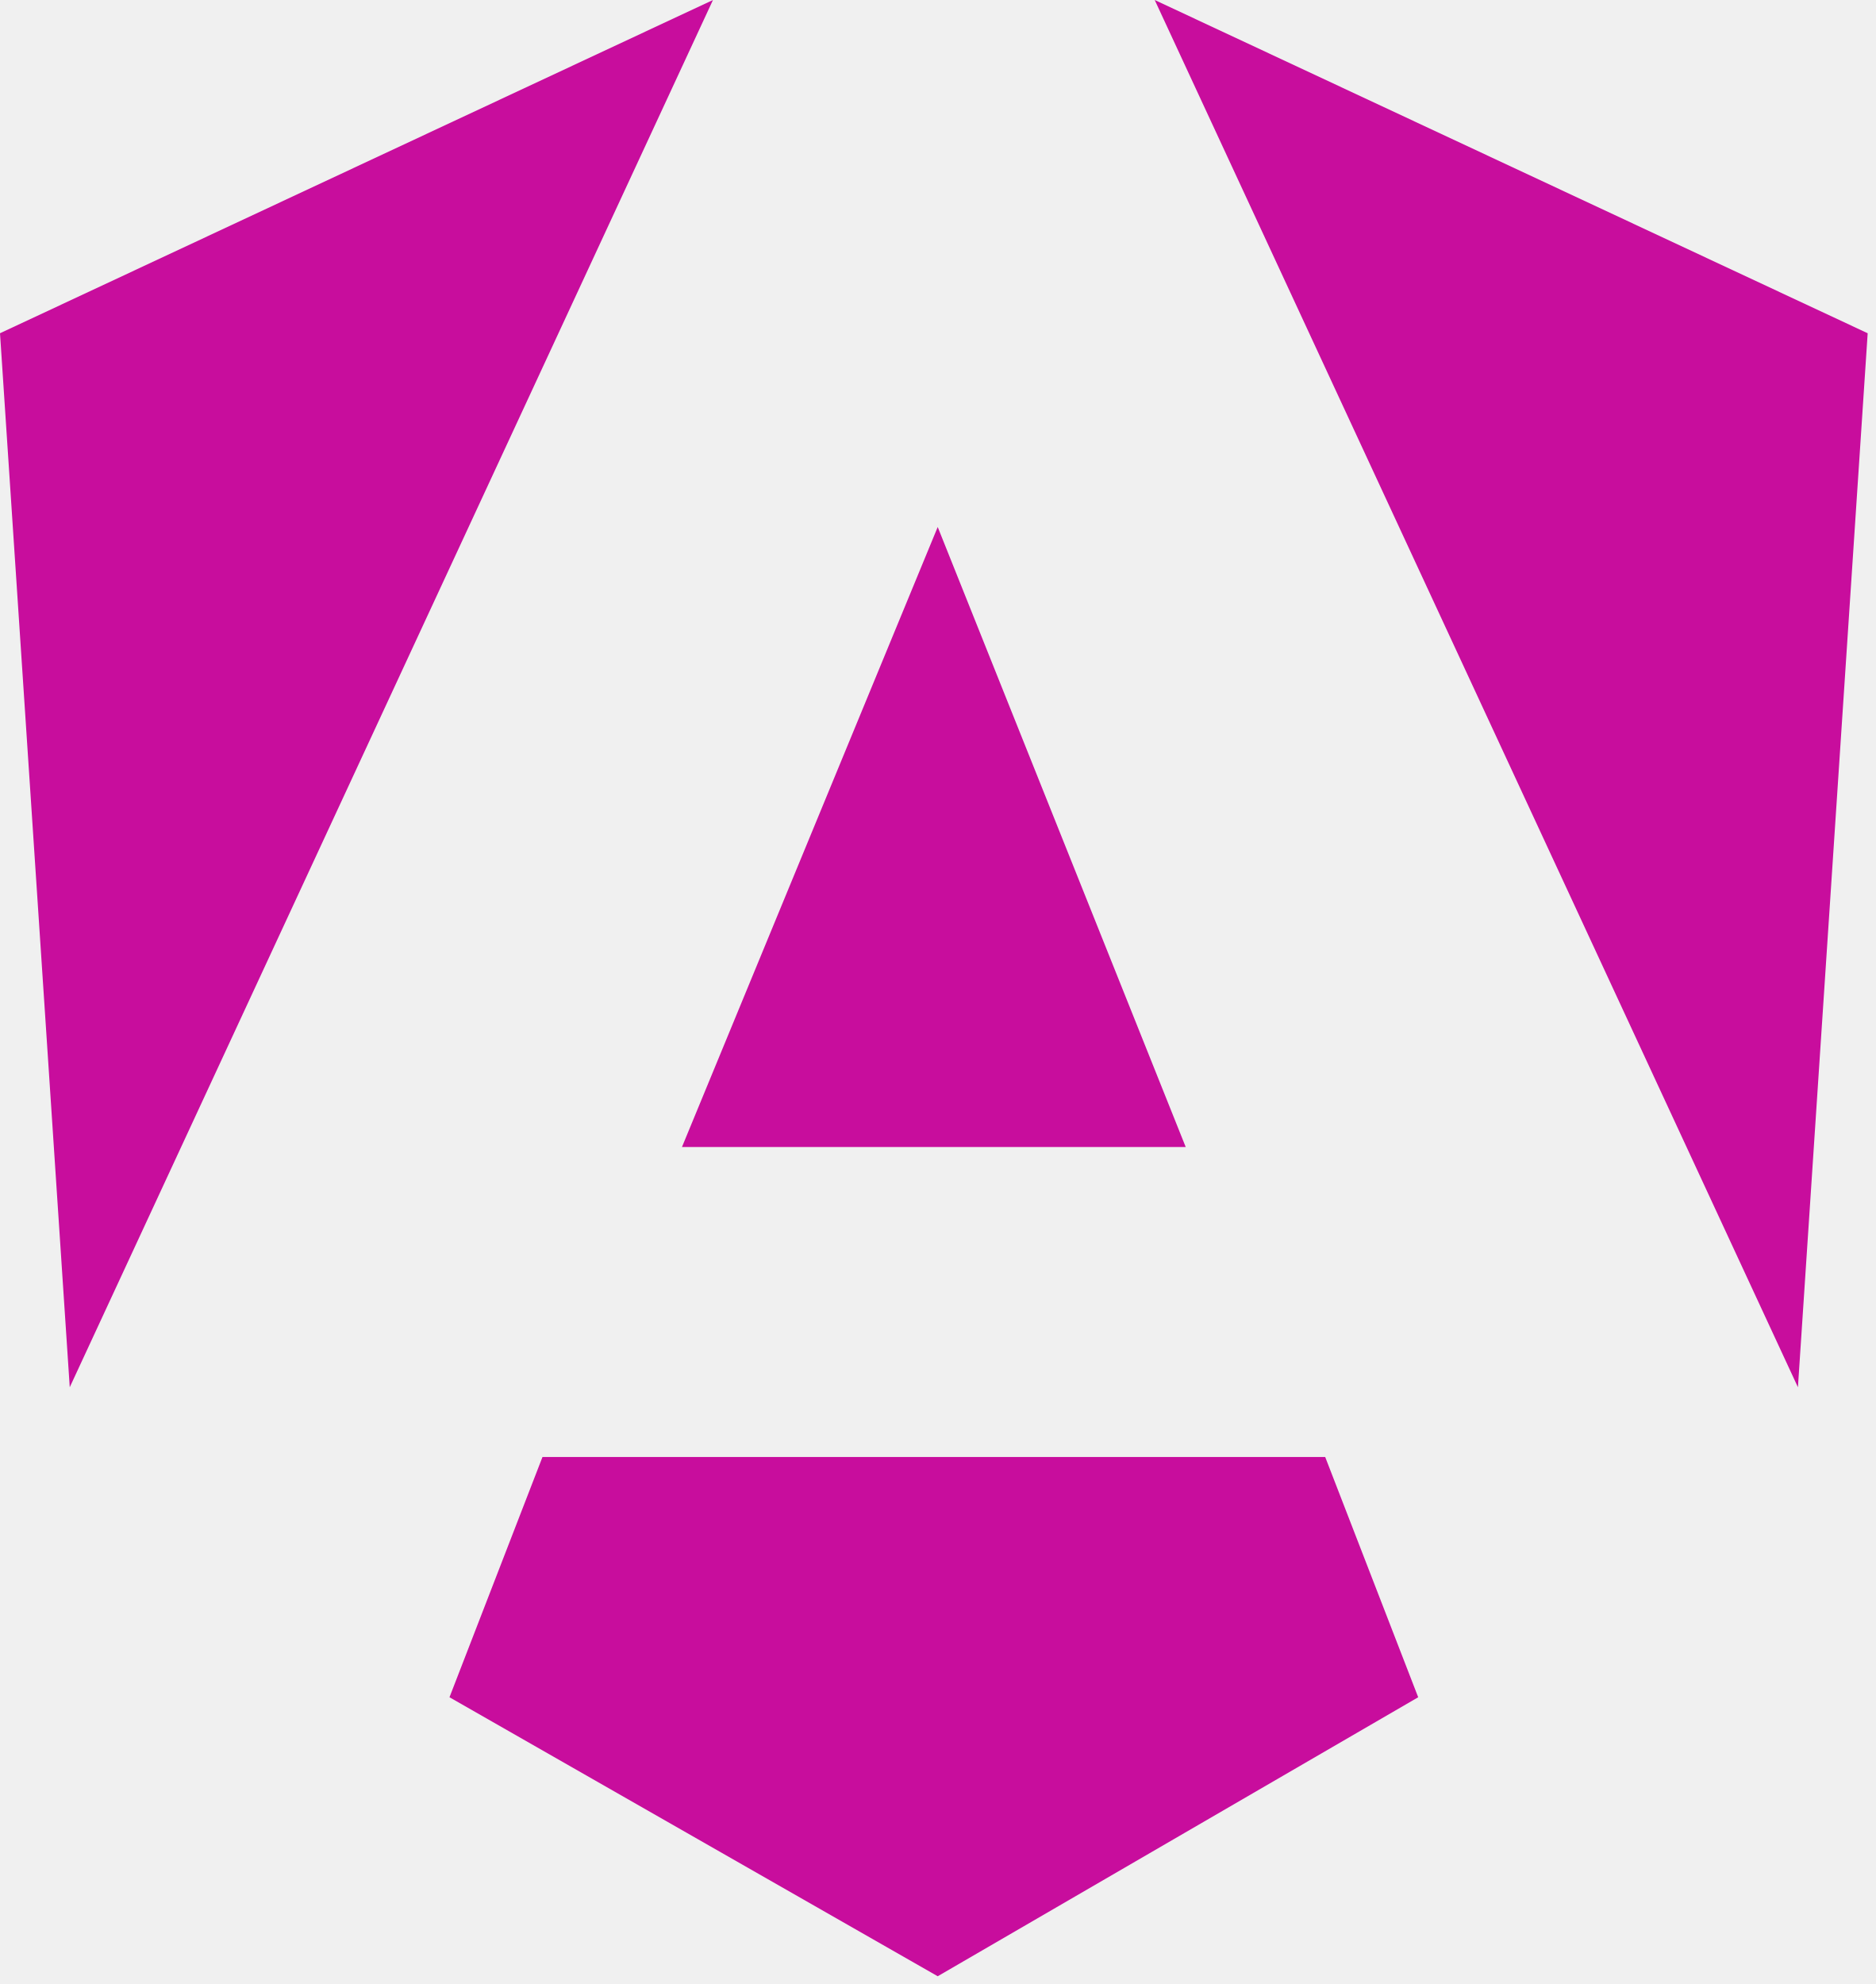
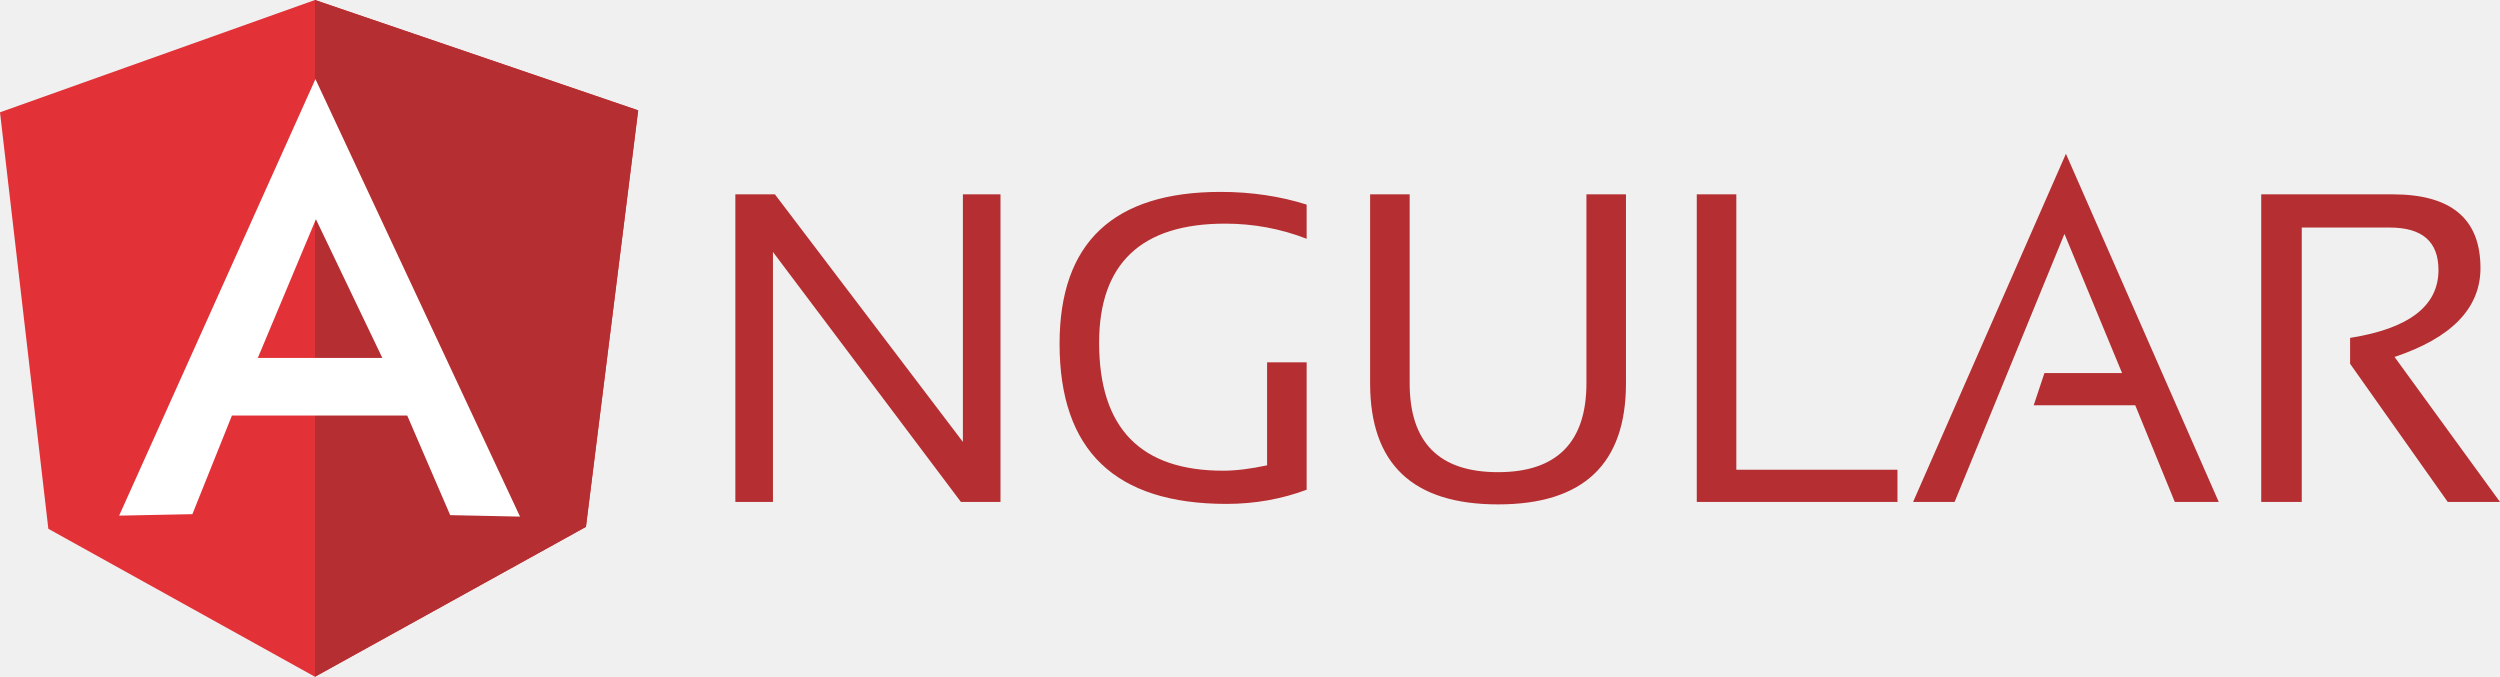
- <svg xmlns="http://www.w3.org/2000/svg" fill="none" class="w-full h-full" viewBox="0 0 242 256">
-   <g clip-path="url(#a)">
-     <mask id="b" width="242" height="256" x="0" y="0" maskUnits="userSpaceOnUse">
-       <path fill="#fff" d="M0 0h242v256H0z" />
-     </mask>
-     <g mask="url(#b)">
-       <path fill="#C80D9D" d="m241 43-9 136L149 0l92 43Zm-58 176-62 36-63-36 12-31h101l12 31ZM121 68l32 80H88l33-80ZM9 179 0 43 92 0 9 179Z" />
+ <svg xmlns="http://www.w3.org/2000/svg" viewBox="0 0 512 138.6">
+   <g fill="none" fill-rule="evenodd">
+     <g fill="#b52e31">
+       <path d="M150.6 102.8v-63h8.1l38.5 50.7V39.8h7.7v63h-8.1l-38.5-51.2v51.2zM267.6 100.3c-5.1 1.9-10.6 2.9-16.4 2.9-22.8 0-34.2-10.9-34.2-32.8 0-20.7 11-31.1 33-31.1 6.3 0 12.2.9 17.6 2.6v7c-5.4-2.1-11-3.1-16.7-3.1-17.2 0-25.8 8.2-25.8 24.4 0 17.5 8.5 26.2 25.4 26.2 2.7 0 5.7-.4 9-1.1V74.2h8.1zM280.6 78.5V39.8h8.1v38.7c0 12.1 6 18.2 18.1 18.2 12 0 18.1-6.1 18.1-18.2V39.8h8.1v38.7c0 16.5-8.7 24.8-26.2 24.8s-26.2-8.3-26.2-24.8zM355.6 39.8v56.4h33v6.6h-41.1v-63zM400.3 102.8h-8.5l31.3-71.3 31.3 71.3h-9L437.3 83h-20.8l2.2-6.6h15.9l-11.8-28.5zM463.1 102.8v-63H490c12 0 18 5 18 15.1 0 8.2-5.9 14.3-17.6 18.2l21.6 29.7h-10.7l-20-28.3v-5.3c12-1.9 18.1-6.5 18.1-13.9 0-5.8-3.3-8.7-10-8.7h-18v56.2z" />
    </g>
+     <path fill="#e23237" d="M0 23 64.5 0l66.2 22.6-10.7 85.3-55.5 30.7-54.6-30.3z" />
+     <path fill="#b52e31" d="M130.7 22.6 64.5 0v138.6l55.5-30.7z" />
+     <path fill="#fff" d="m64.6 16.2-40.2 89.4 15-.3 8.1-20.2H83.4l8.8 20.4 14.3.3zm.1 28.7 13.6 28.4H52.8z" />
  </g>
-   <defs>
-     <clipPath id="a">
-       <path fill="#fff" d="M0 0h242v256H0z" />
-     </clipPath>
-   </defs>
</svg>
